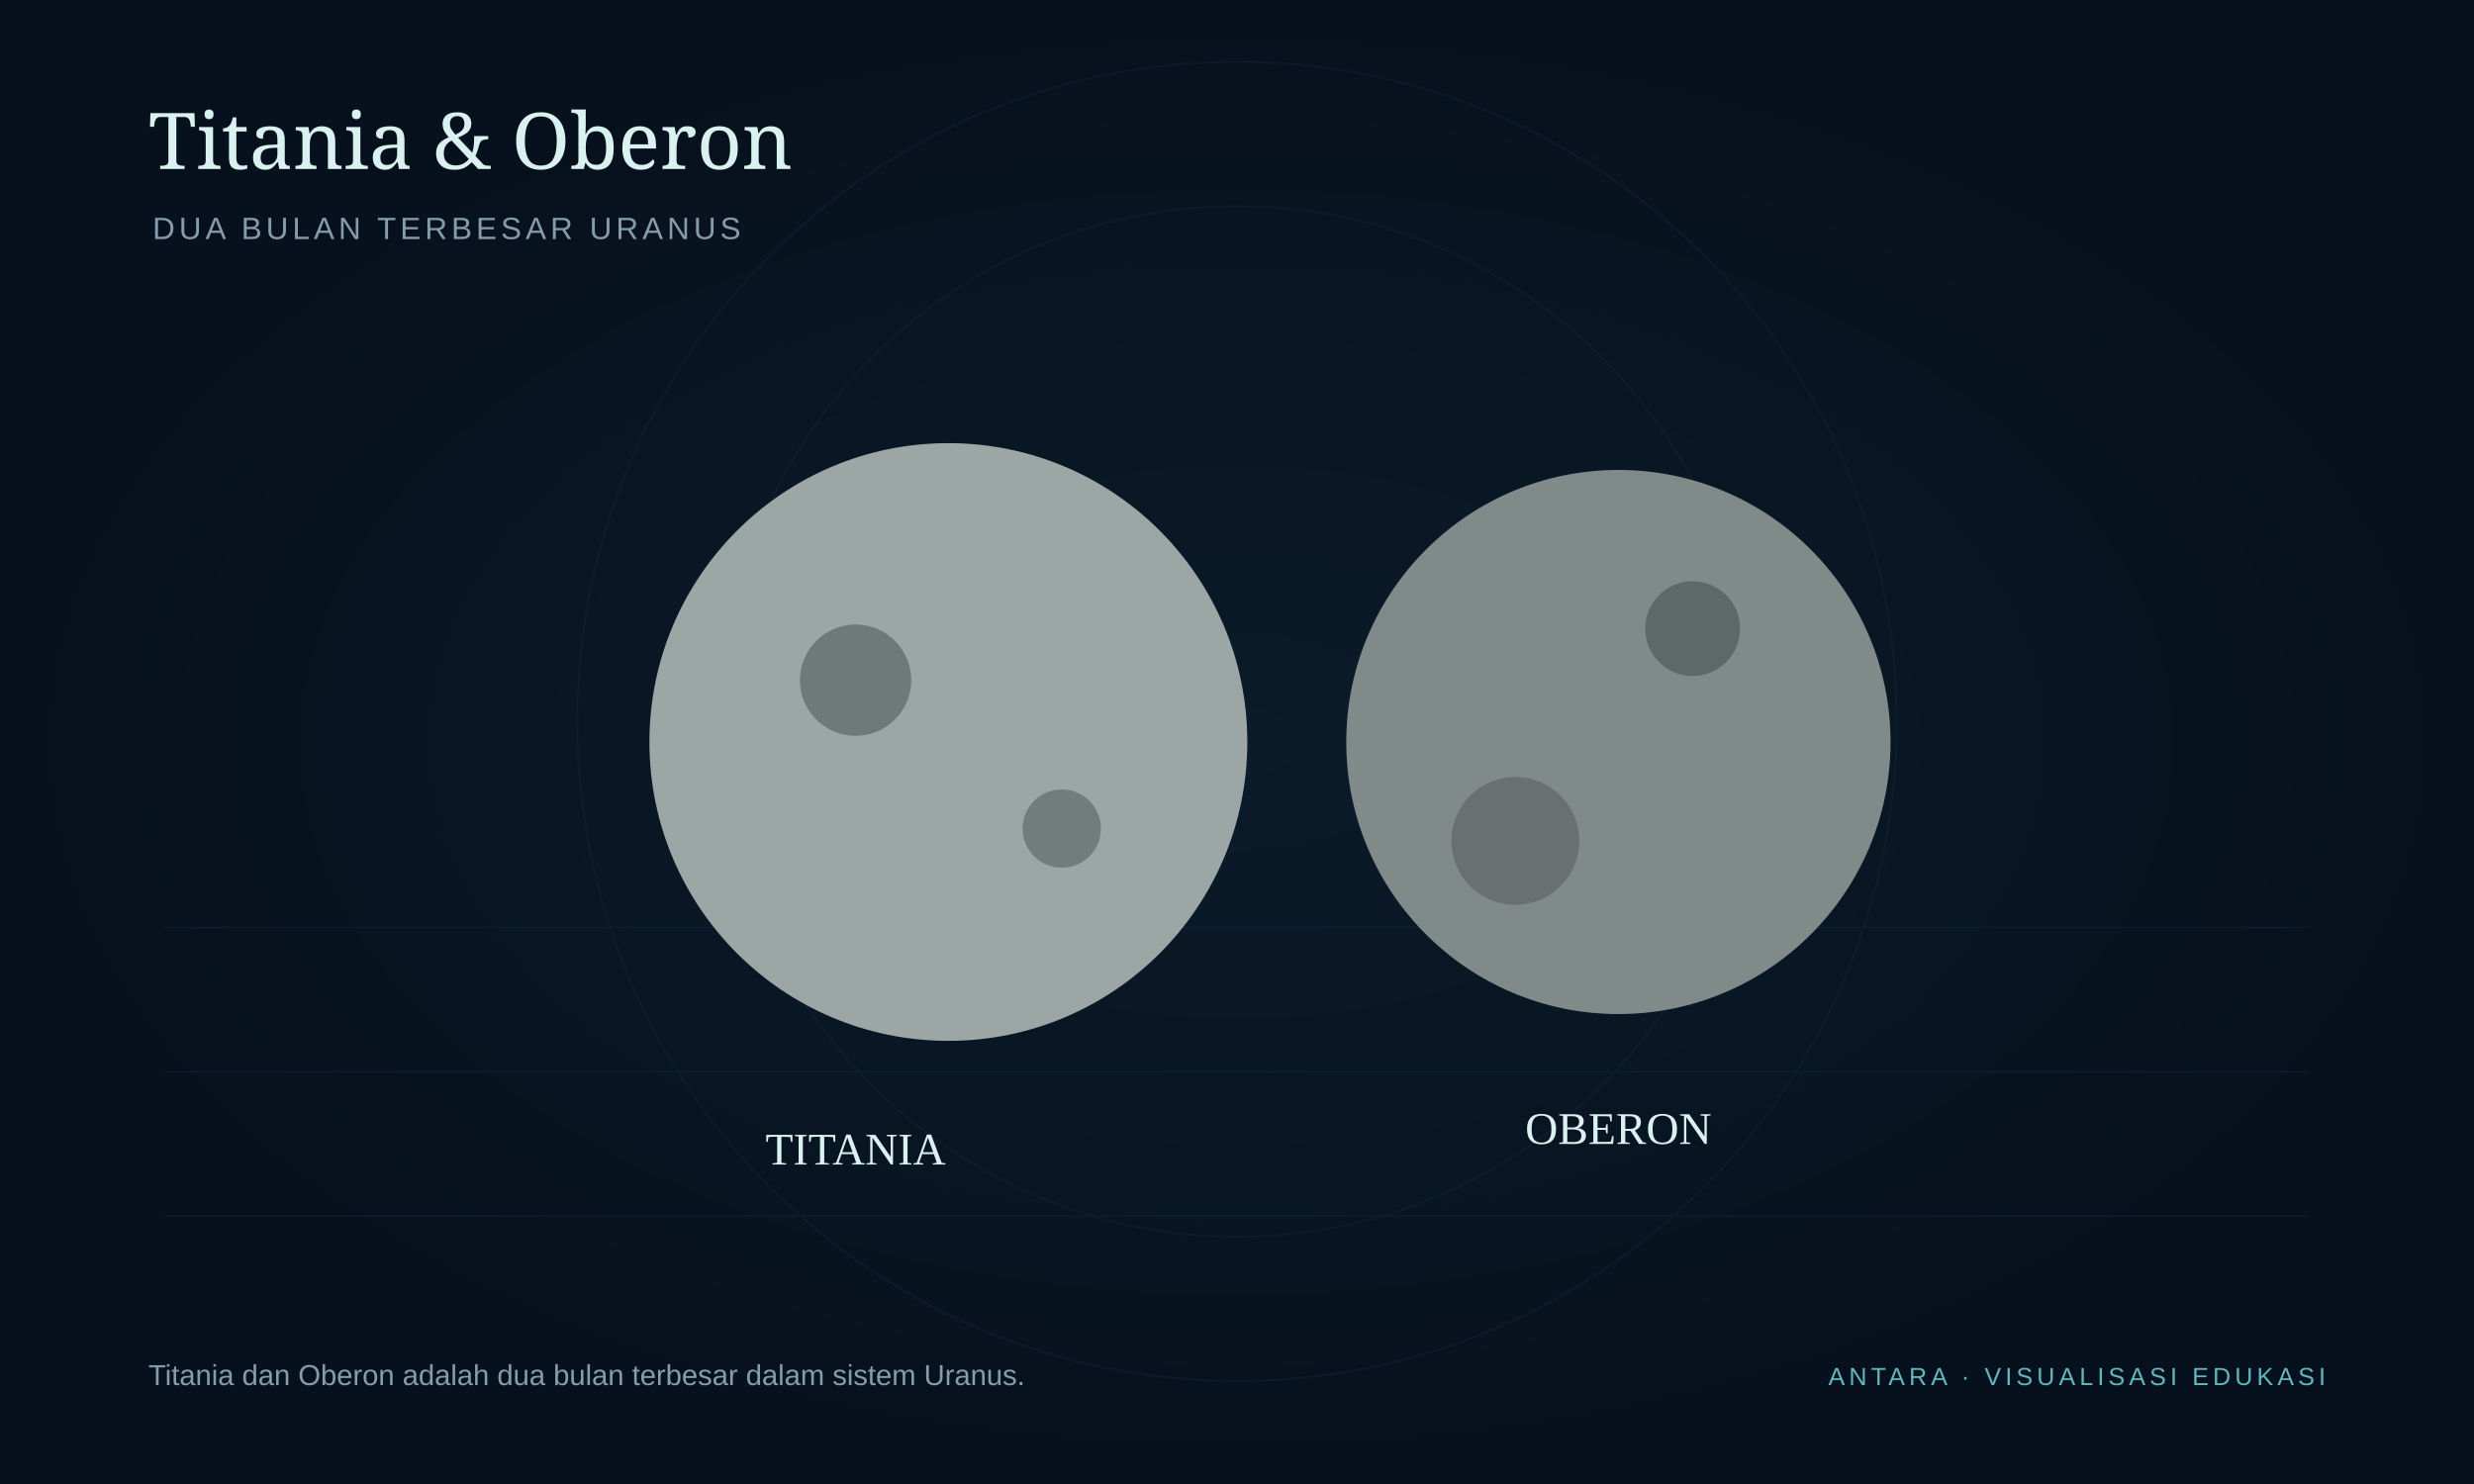
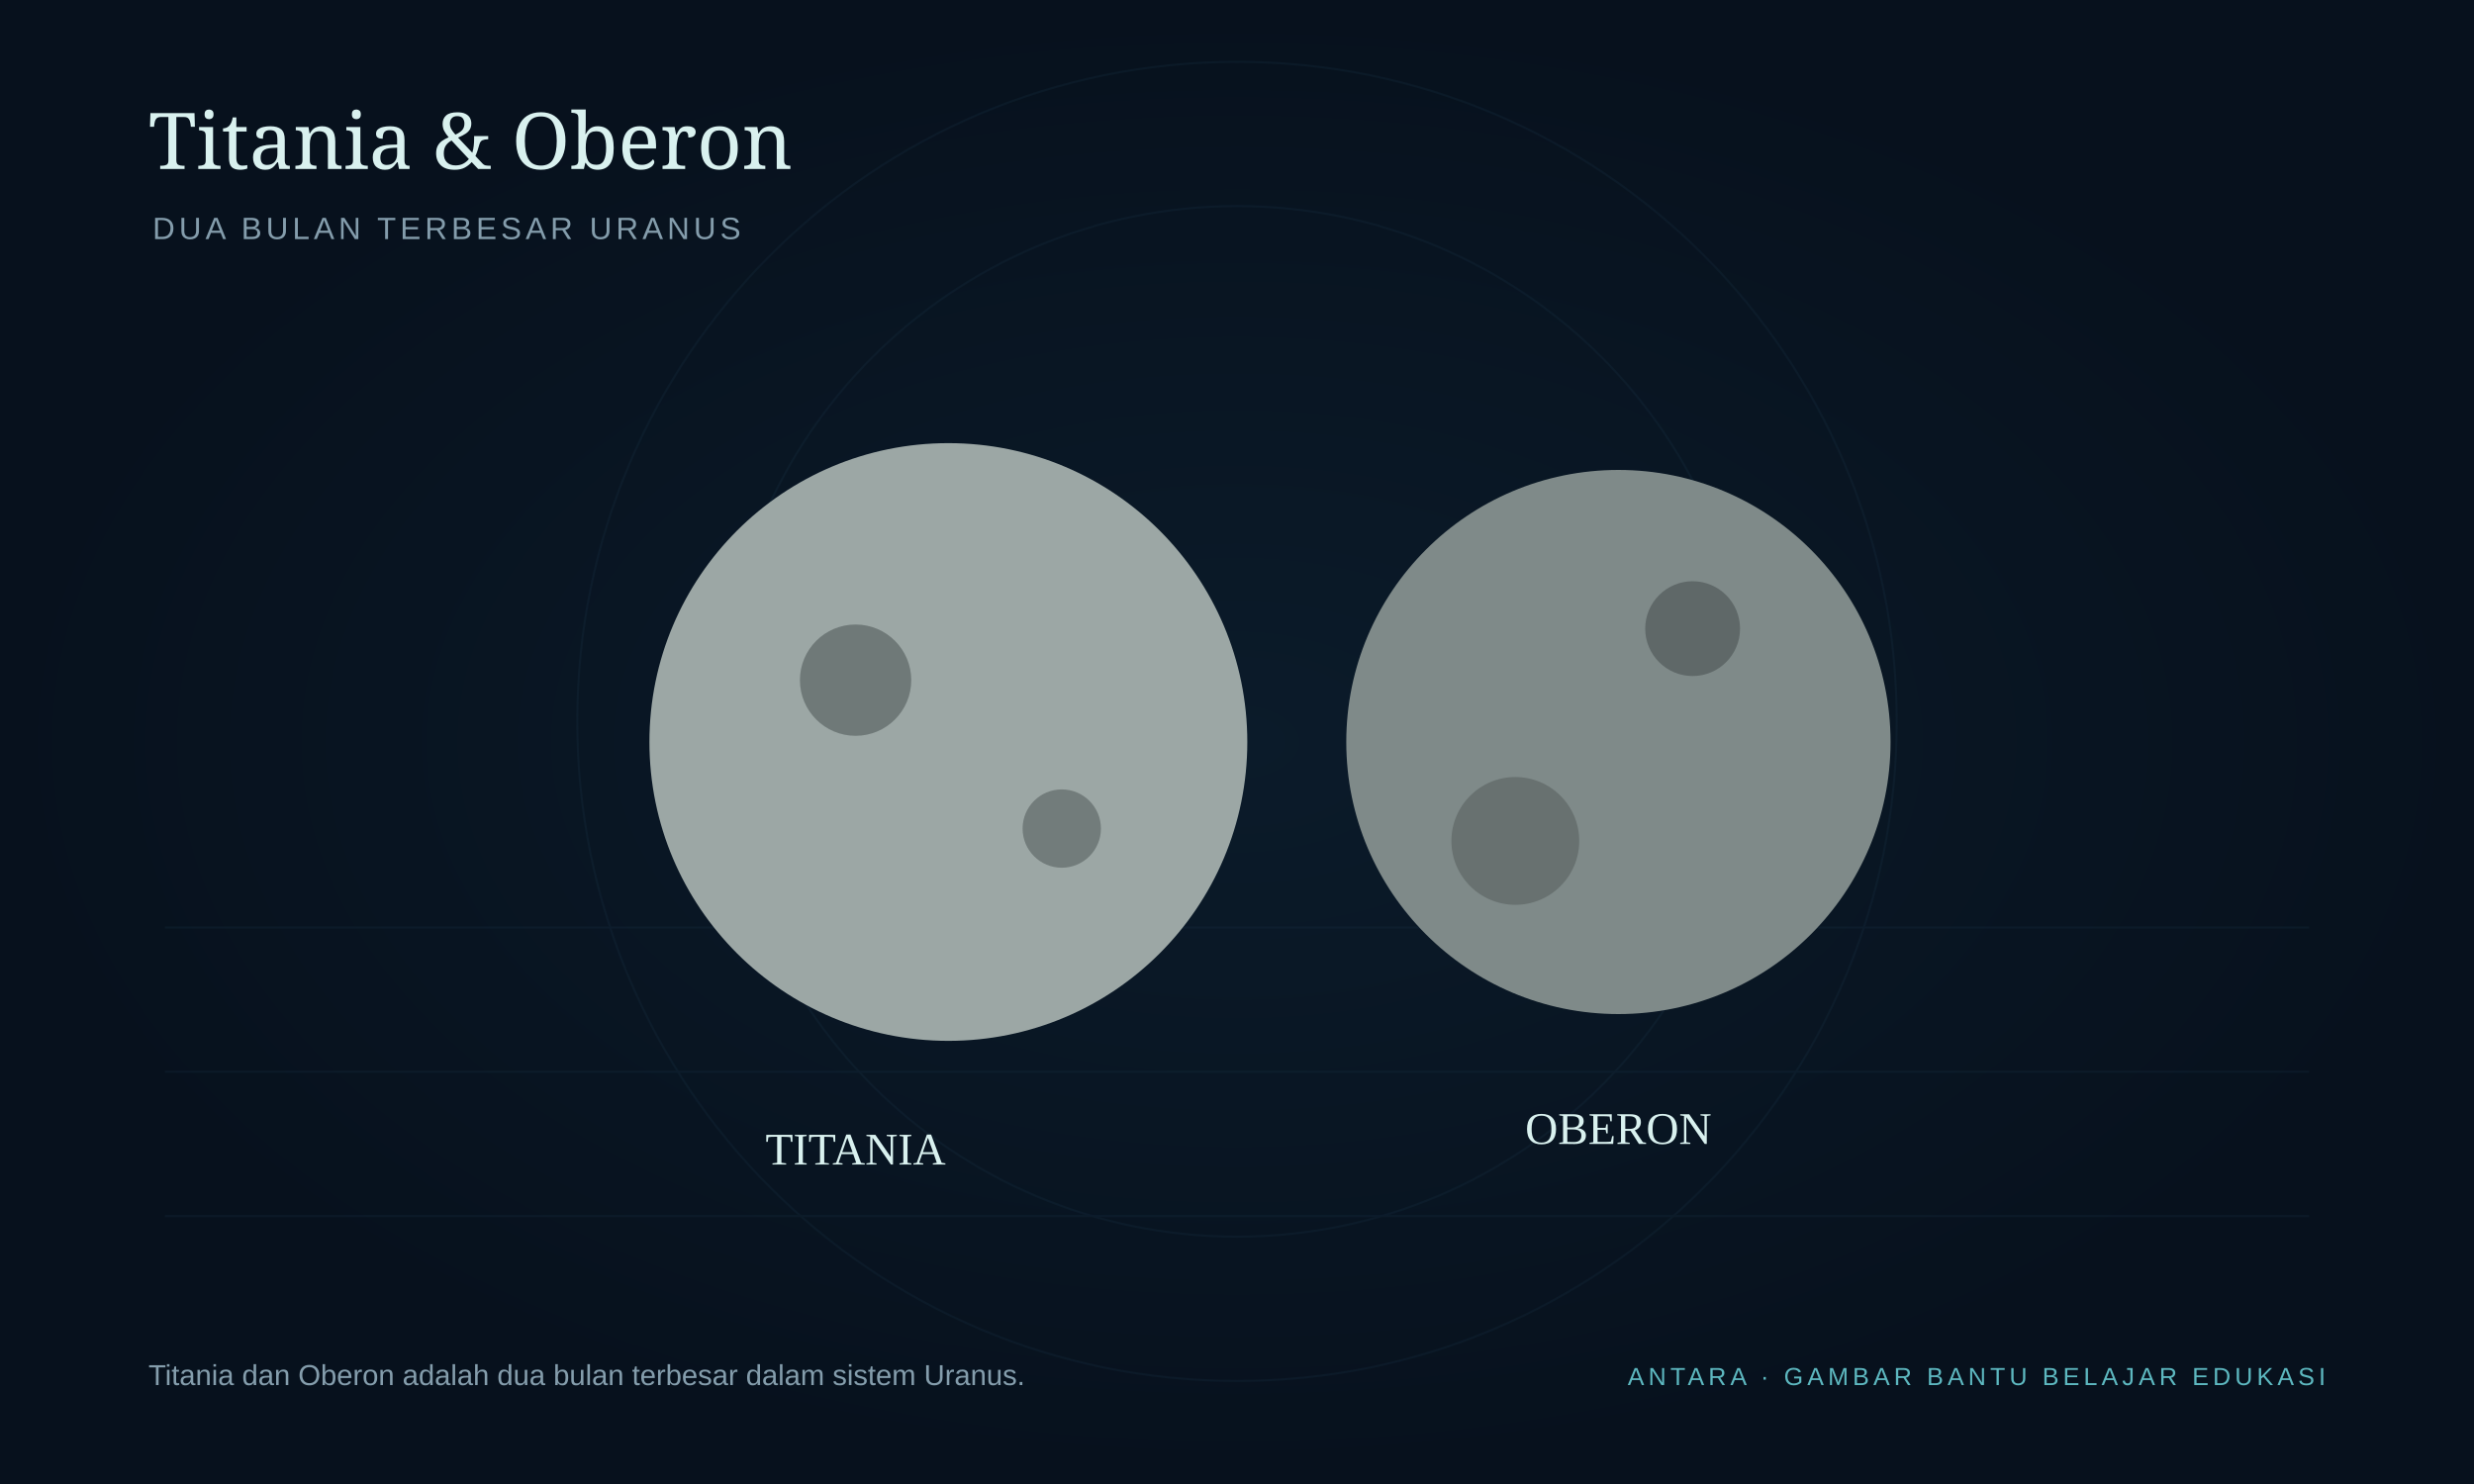
- <svg xmlns="http://www.w3.org/2000/svg" viewBox="0 0 1200 720" role="img" aria-labelledby="t d">
+ <svg xmlns="http://www.w3.org/2000/svg" aria-labelledby="t d" role="img" viewBox="0 0 1200 720">
  <defs>
    <radialGradient id="bg">
      <stop stop-color="#0b1b2a" />
      <stop offset="1" stop-color="#07111d" />
    </radialGradient>
    <radialGradient id="u">
      <stop stop-color="#d9f1ef" />
      <stop offset=".58" stop-color="#91d9dc" />
      <stop offset="1" stop-color="#4f9da7" />
    </radialGradient>
    <filter id="g">
      <feGaussianBlur stdDeviation="8" />
    </filter>
  </defs>
-   <rect width="1200" height="720" fill="url(#bg)" />
+   <rect fill="url(#bg)" height="720" width="1200" />
  <g opacity=".24" stroke="#183445" stroke-width="1">
    <path d="M80 590H1120M80 520H1120M80 450H1120" />
-     <circle cx="600" cy="350" r="250" fill="none" />
-     <circle cx="600" cy="350" r="320" fill="none" />
+     <circle cx="600" cy="350" fill="none" r="250" />
+     <circle cx="600" cy="350" fill="none" r="320" />
  </g>
-   <text id="t" x="72" y="82" fill="#d9f1ef" font-family="Georgia,serif" font-size="38">Titania &amp; Oberon</text>
-   <text id="d" x="74" y="116" fill="#849dac" font-family="Arial,sans-serif" font-size="15" letter-spacing="2">DUA BULAN TERBESAR URANUS</text>
+   <text fill="#d9f1ef" font-family="Georgia,serif" font-size="38" id="t" x="72" y="82">Titania &amp; Oberon</text>
+   <text fill="#849dac" font-family="Arial,sans-serif" font-size="15" id="d" letter-spacing="2" x="74" y="116">DUA BULAN TERBESAR URANUS</text>
  <g transform="translate(460 360)">
-     <circle r="145" fill="#9ca7a5" />
-     <circle cx="-45" cy="-30" r="27" fill="#6f7978" />
-     <circle cx="55" cy="42" r="19" fill="#727c7b" />
-     <text x="-45" y="205" text-anchor="middle" fill="#d9f1ef" font-size="22">TITANIA</text>
+     <circle fill="#9ca7a5" r="145" />
+     <circle cx="-45" cy="-30" fill="#6f7978" r="27" />
+     <circle cx="55" cy="42" fill="#727c7b" r="19" />
+     <text fill="#d9f1ef" font-size="22" text-anchor="middle" x="-45" y="205">TITANIA</text>
  </g>
  <g transform="translate(785 360)">
-     <circle r="132" fill="#7f8a89" />
-     <circle cx="36" cy="-55" r="23" fill="#5f6868" />
-     <circle cx="-50" cy="48" r="31" fill="#687170" />
-     <text y="195" text-anchor="middle" fill="#d9f1ef" font-size="22">OBERON</text>
+     <circle fill="#7f8a89" r="132" />
+     <circle cx="36" cy="-55" fill="#5f6868" r="23" />
+     <circle cx="-50" cy="48" fill="#687170" r="31" />
+     <text fill="#d9f1ef" font-size="22" text-anchor="middle" y="195">OBERON</text>
  </g>
-   <text x="72" y="672" fill="#849dac" font-family="Arial,sans-serif" font-size="14">Titania dan Oberon adalah dua bulan terbesar dalam sistem Uranus.</text>
-   <text x="1128" y="672" text-anchor="end" fill="#5db8c0" font-family="Arial,sans-serif" font-size="12" letter-spacing="2">ANTARA · VISUALISASI EDUKASI</text>
+   <text fill="#849dac" font-family="Arial,sans-serif" font-size="14" x="72" y="672">Titania dan Oberon adalah dua bulan terbesar dalam sistem Uranus.</text>
+   <text fill="#5db8c0" font-family="Arial,sans-serif" font-size="12" letter-spacing="2" text-anchor="end" x="1128" y="672">ANTARA · GAMBAR BANTU BELAJAR EDUKASI</text>
</svg>
